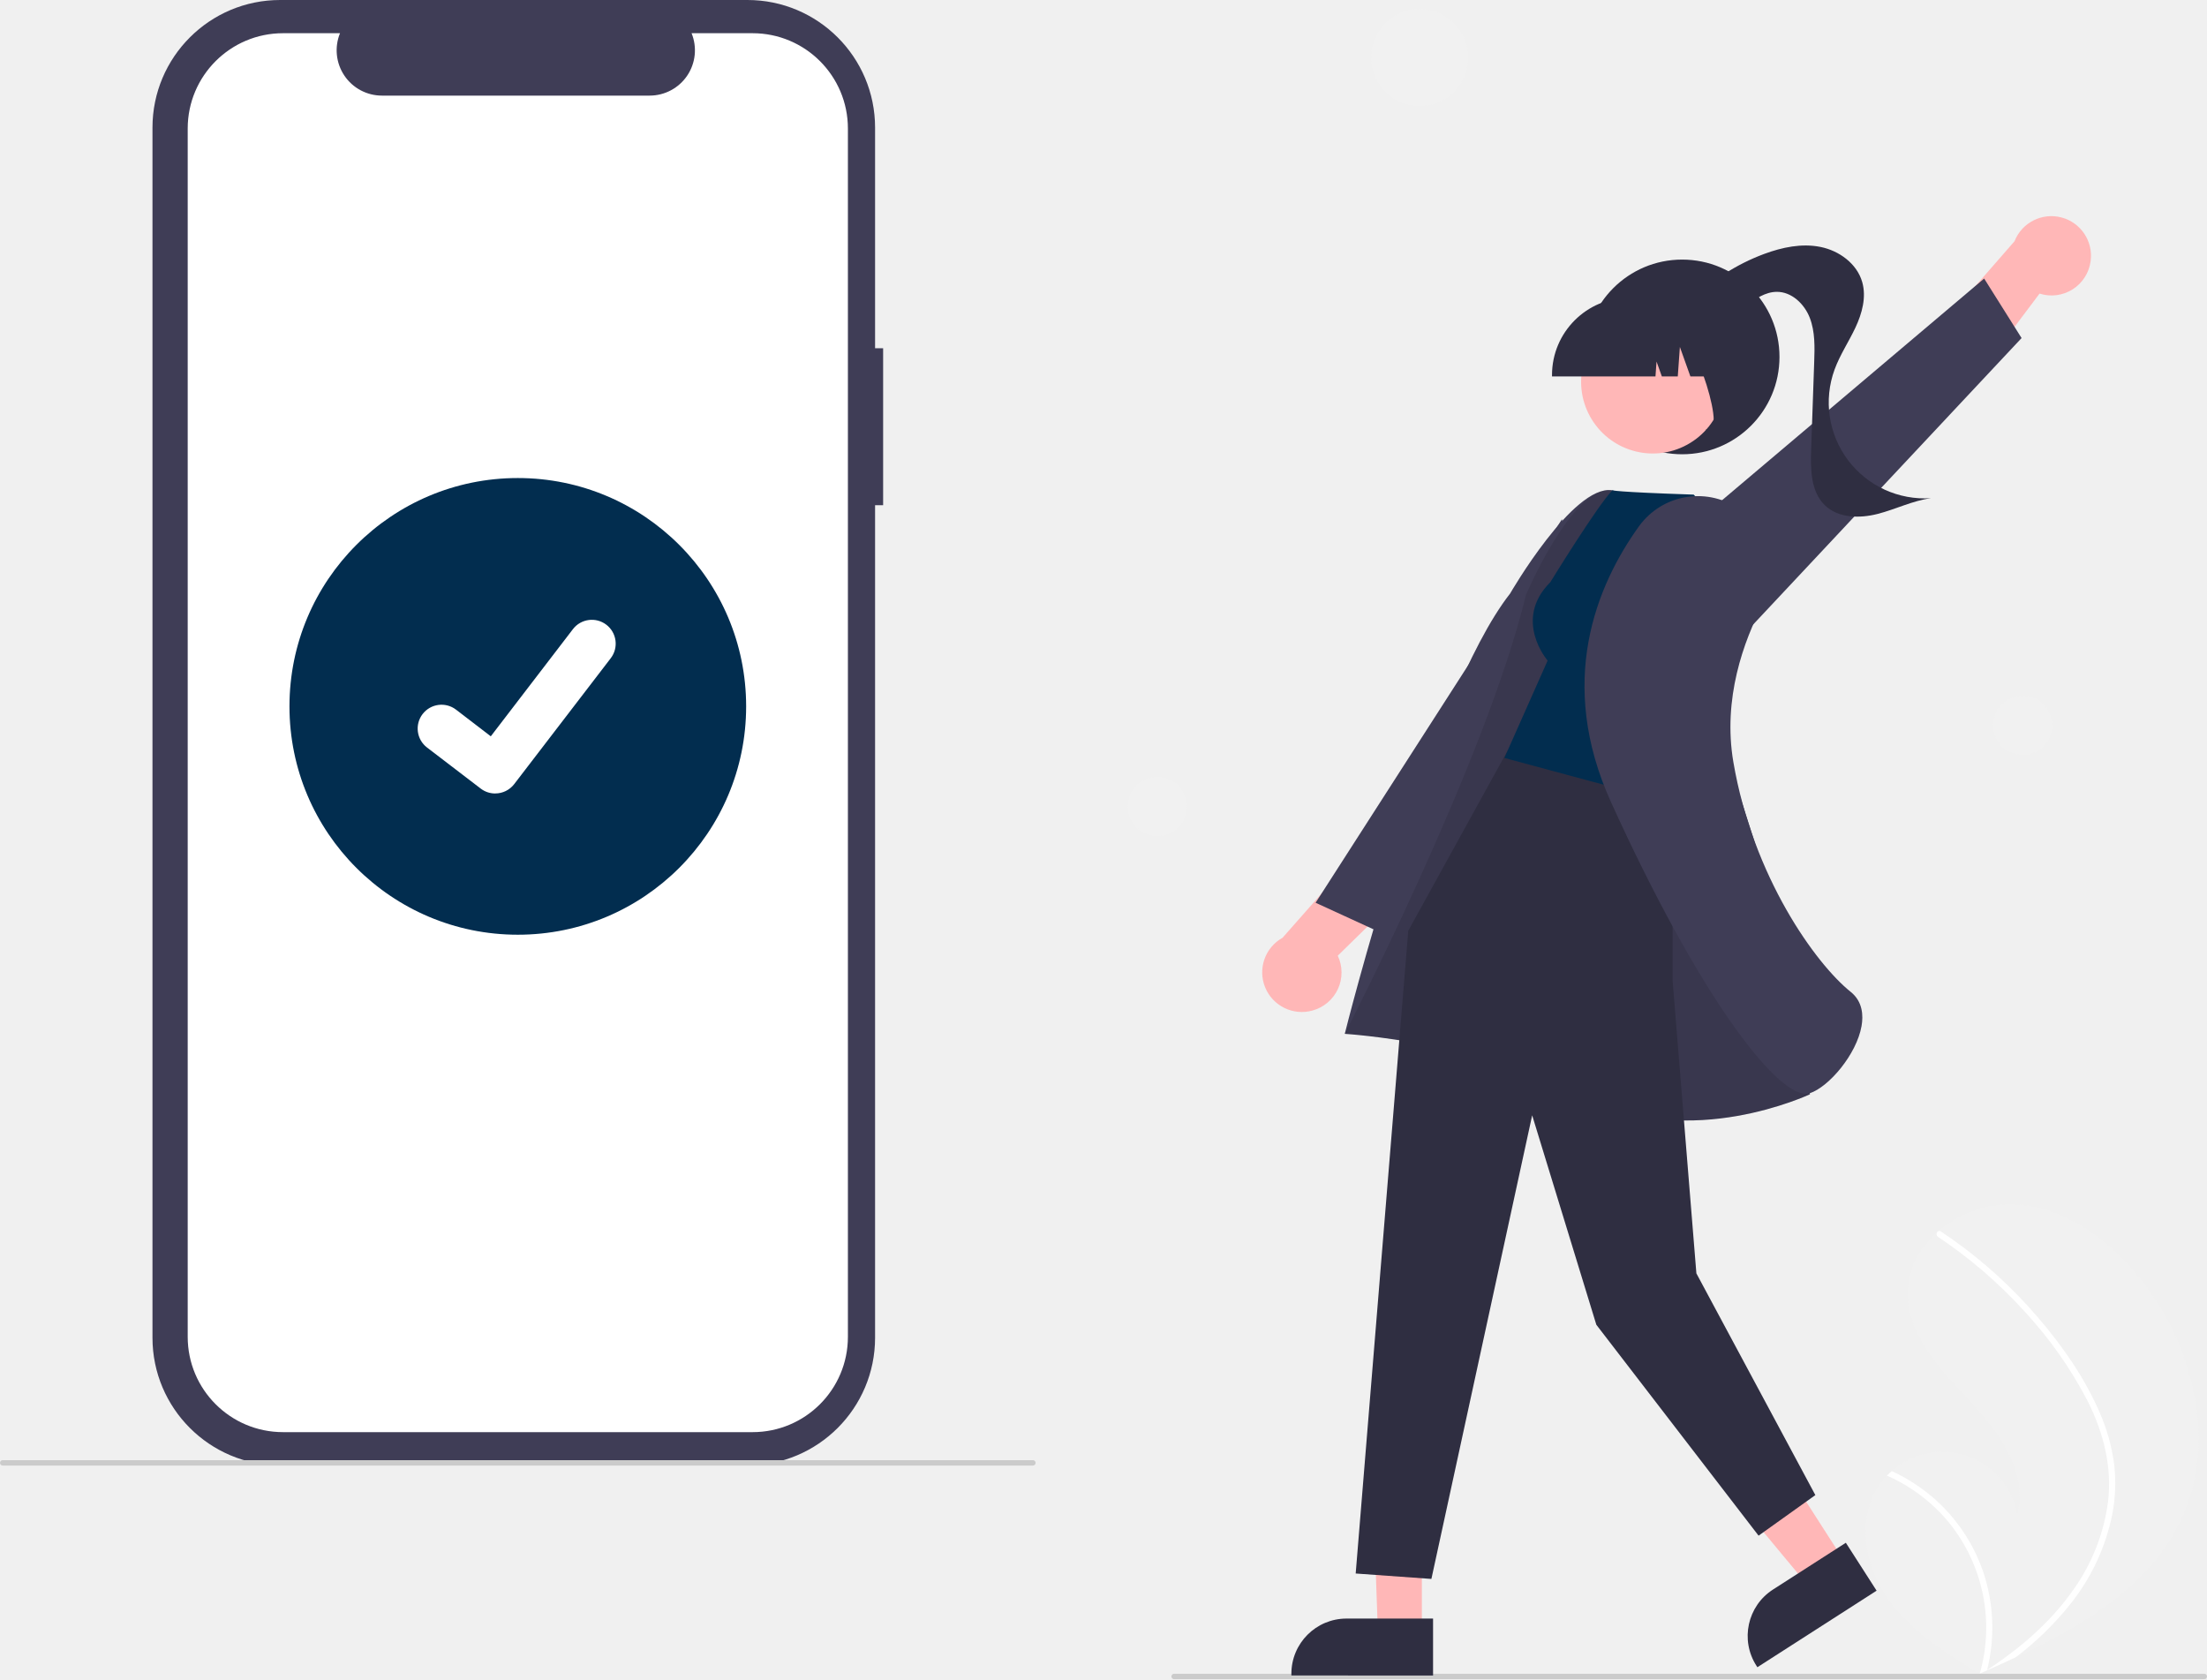
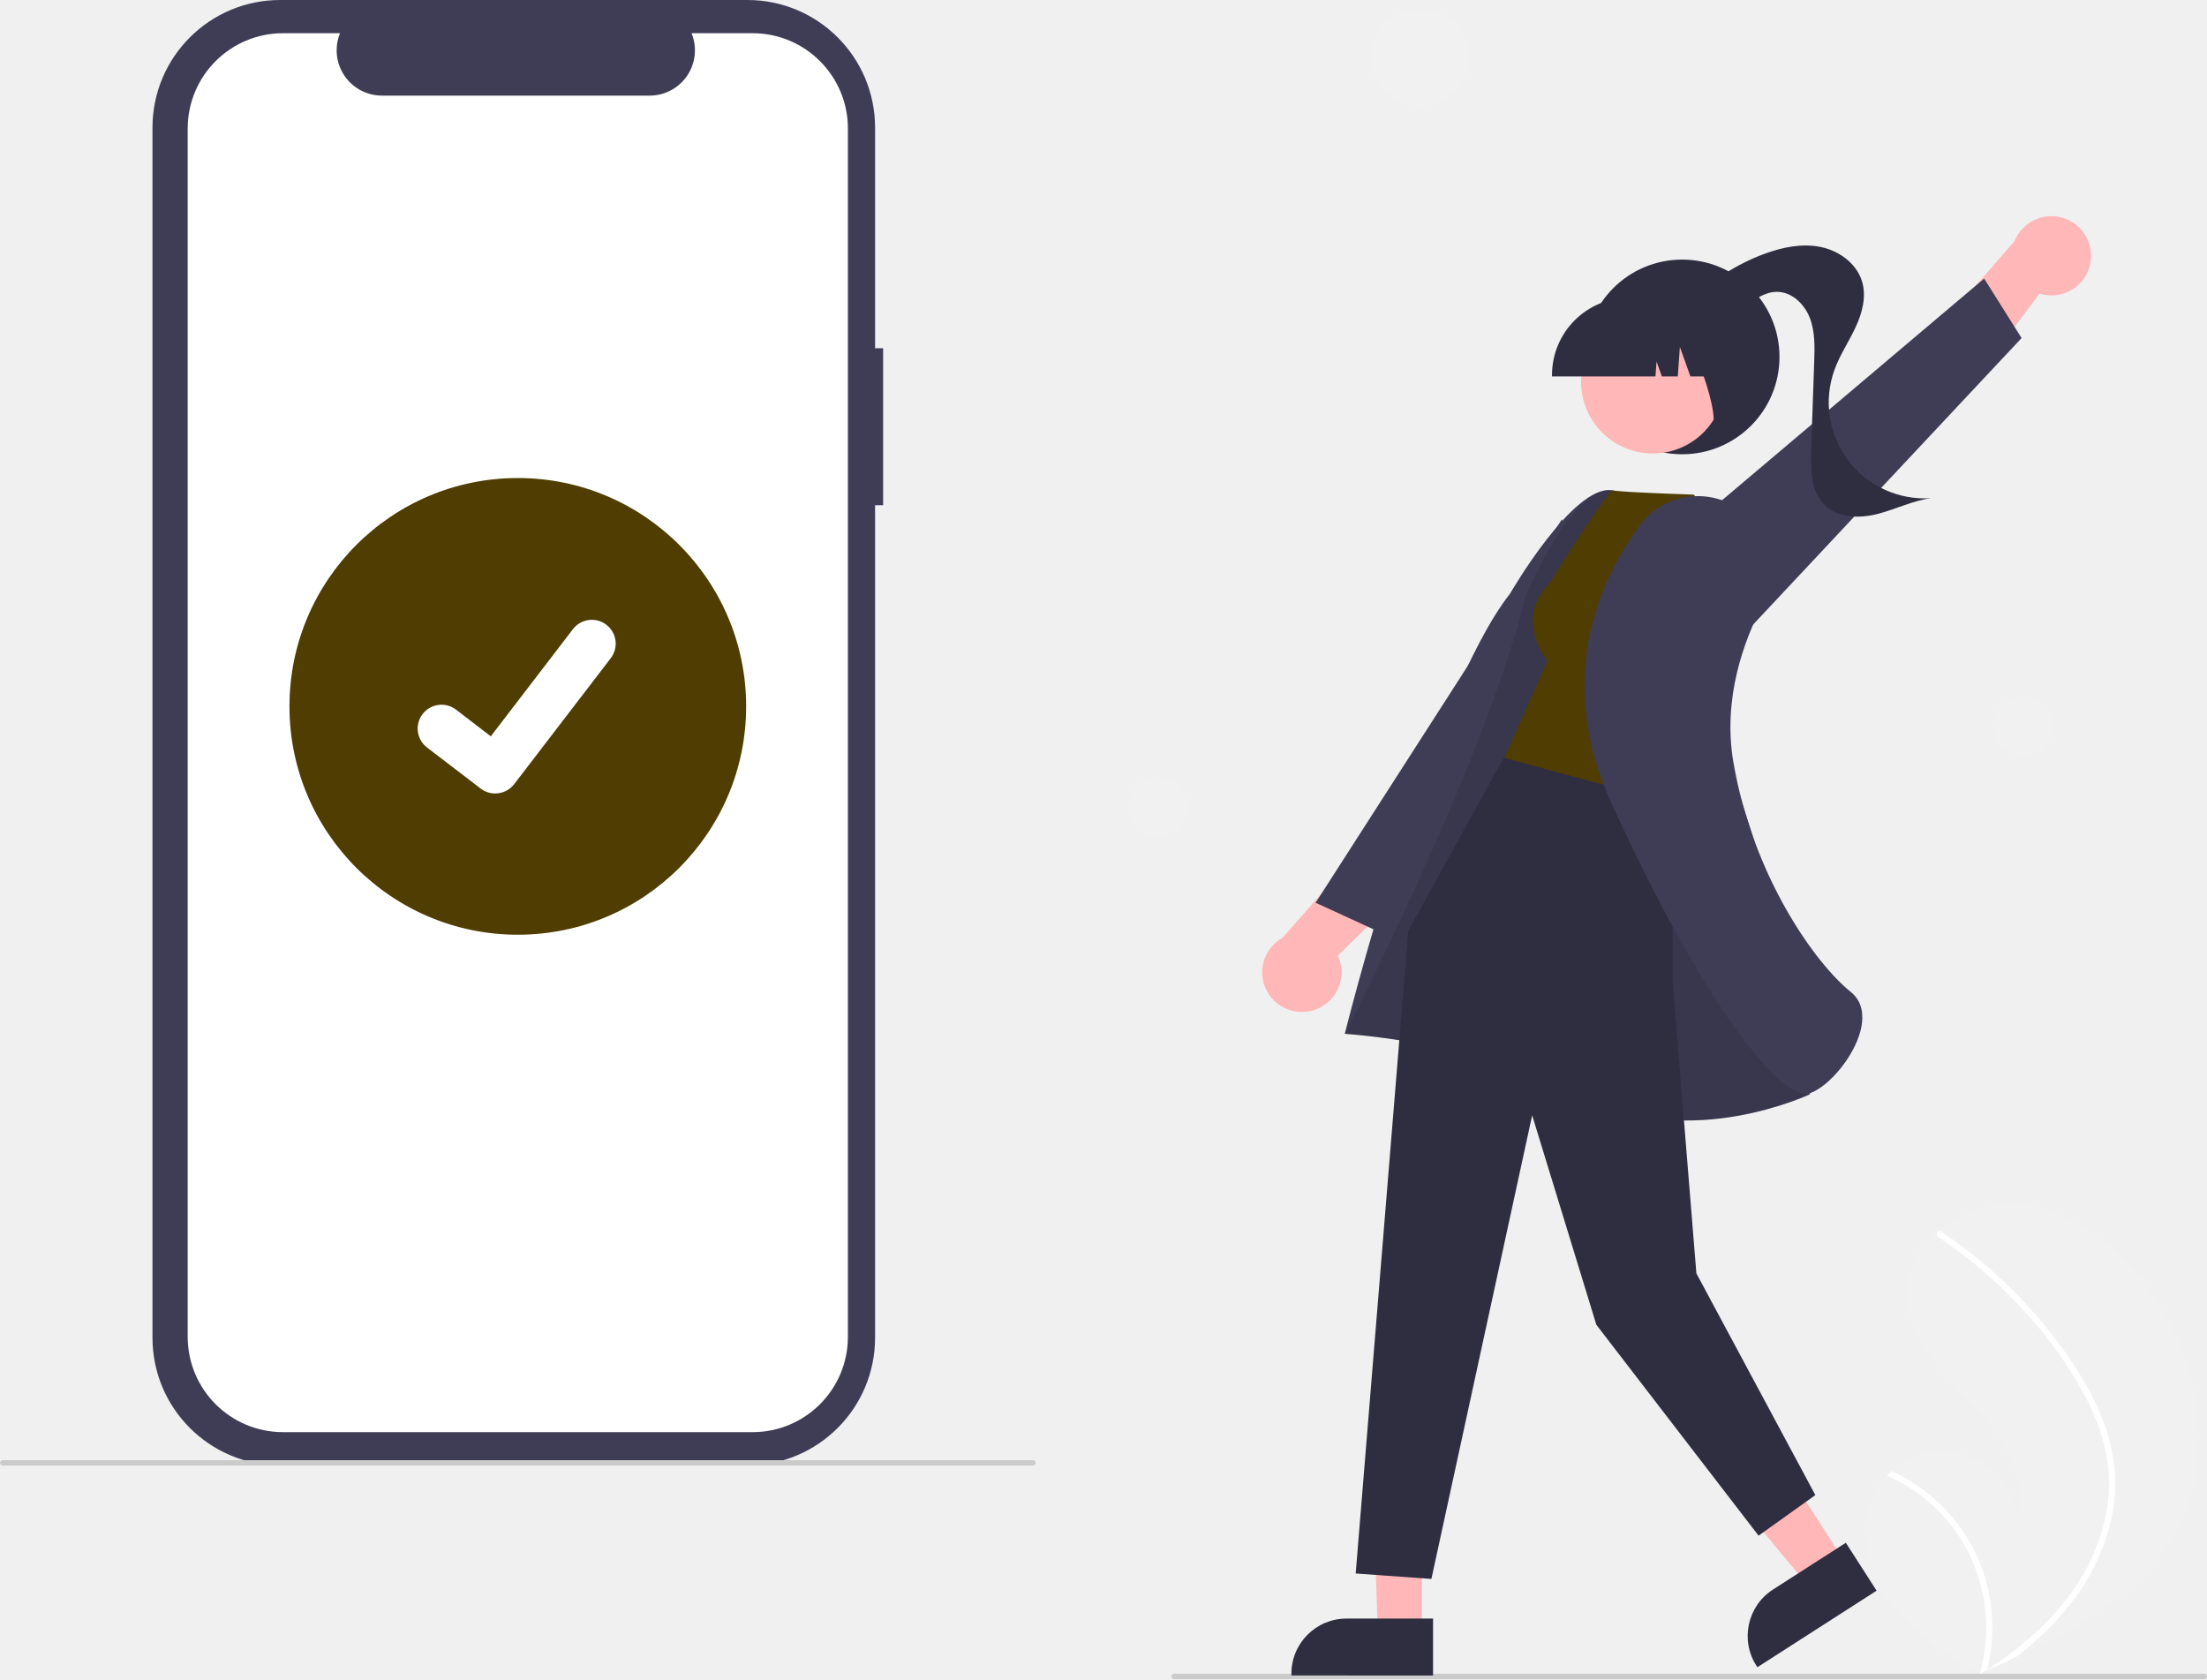
<svg xmlns="http://www.w3.org/2000/svg" data-name="Layer 1" width="816.215" height="621" viewBox="0 0 816.215 621">
  <path d="M518.501,268.281h-2.978V186.711A47.211,47.211,0,0,0,468.313,139.5H295.495a47.211,47.211,0,0,0-47.211,47.211V634.212a47.211,47.211,0,0,0,47.211,47.211H468.312a47.211,47.211,0,0,0,47.211-47.211v-307.868h2.978Z" transform="translate(-191.8923 -139.5)" fill="#3f3d56" />
  <path d="M470.217,151.783H447.659A16.75,16.75,0,0,1,432.15,174.859H333.145a16.75,16.75,0,0,1-15.508-23.076H296.567A35.256,35.256,0,0,0,261.311,187.039V633.884a35.256,35.256,0,0,0,35.256,35.256H470.217a35.256,35.256,0,0,0,35.256-35.256h0V187.039A35.256,35.256,0,0,0,470.217,151.783Z" transform="translate(-191.8923 -139.5)" fill="#fff" />
  <path d="M573.892,681.5h-381a1,1,0,0,1,0-2h381a1,1,0,0,1,0,2Z" transform="translate(-191.8923 -139.5)" fill="#cbcbcb" />
-   <circle id="baf12095-0797-4180-a98d-6422936d747a" data-name="Ellipse 44" cx="191.5" cy="261.234" r="84.446" fill="#022d4f" />
+   <circle id="baf12095-0797-4180-a98d-6422936d747a" data-name="Ellipse 44" cx="191.5" cy="261.234" r="84.446" fill="#4f3d02" />
  <path id="b582f34e-fd02-4670-b1d8-d23f069ed737-424" data-name="Path 395" d="M375.024,432.947a8.758,8.758,0,0,1-5.269-1.751l-.094-.071-19.846-15.182a8.819,8.819,0,1,1,10.732-13.998l12.855,9.858L403.778,372.174a8.816,8.816,0,0,1,12.36-1.633l.003.002-.189.262.194-.262a8.826,8.826,0,0,1,1.631,12.362l-35.729,46.592a8.821,8.821,0,0,1-7.015,3.439Z" transform="translate(-191.8923 -139.5)" fill="#fff" />
  <path d="M886.137,689.8a26.263,26.263,0,0,1,3.606-4.595c.565-.586,1.16-1.137,1.774-1.674a28.142,28.142,0,0,1,46.402,16.007c4.124-15.252-6.612-30.276-17.406-41.816-10.8-11.536-23.143-24.191-23.081-39.998.03-8.796,4.333-16.643,10.829-22.46.2-.176.401-.352.605-.522a41.071,41.071,0,0,1,28.288-9.858c19.199,1.028,35.963,13.932,47.605,29.238,18.739,24.627,26.95,59.197,13.832,87.231-11.539,24.656-36.149,39.298-61.265,51.069q-5.261,2.466-10.501,4.783c-.023.006-.048.023-.071.029-.168.074-.336.148-.494.224-.721.318-1.442.636-2.157.95l.331.216,1.033.669c-.358-.217-.712-.427-1.07-.644-.107-.066-.219-.127-.325-.193-12.336-7.402-24.843-15.232-33.365-26.788C881.867,719.67,878.313,702.484,886.137,689.8Z" transform="translate(-191.8923 -139.5)" fill="#f1f1f1" />
  <path d="M968.44,661.936a69.818,69.818,0,0,1,5.376,19.53,60.624,60.624,0,0,1-.731,18.012,77.675,77.675,0,0,1-15.577,33.322,111.792,111.792,0,0,1-20.182,19.62q-5.26,2.466-10.501,4.783c-.023.006-.048.023-.072.029-.168.074-.336.148-.494.224-.721.318-1.442.636-2.157.95l.331.216,1.033.669c-.358-.217-.712-.427-1.07-.644-.106-.066-.219-.127-.325-.193a61.796,61.796,0,0,0-11.207-55.647A62.325,62.325,0,0,0,889.743,685.205c.564-.586,1.16-1.137,1.774-1.674a64.619,64.619,0,0,1,9.904,5.655,63.317,63.317,0,0,1,23.959,31.74,64.735,64.735,0,0,1,1.405,36.188c.619-.405,1.241-.82,1.845-1.234,11.492-7.75,22.083-17.057,30.061-28.471a72.261,72.261,0,0,0,12.822-32.585c1.529-12.834-1.682-25.454-7.412-36.905a151.257,151.257,0,0,0-23.696-33.67,171.872,171.872,0,0,0-31.776-27.322,1.236,1.236,0,0,1-.366-1.664,1.051,1.051,0,0,1,.605-.522.915.915,0,0,1,.78.158c1.44.961,2.868,1.931,4.279,2.929a173.822,173.822,0,0,1,31.765,29.016C954.721,637.4,962.94,649.126,968.44,661.936Z" transform="translate(-191.8923 -139.5)" fill="#fff" />
  <circle id="ae2e9f9a-ed63-4994-961d-af4fbb6f5199" data-name="Ellipse 44" cx="525.042" cy="21.276" r="17.934" fill="#f1f1f1" />
  <circle id="b777be60-18da-4893-88a8-55a275d98bc2" data-name="Ellipse 44" cx="748.042" cy="268.276" r="10.934" fill="#f1f1f1" />
  <circle id="a703acd2-aa23-4bff-9a86-75b7d9a928c1" data-name="Ellipse 44" cx="428.042" cy="298.276" r="10.934" fill="#f1f1f1" />
  <path d="M626.108,760.5h381a1,1,0,1,0,0-2h-381a1,1,0,0,0,0,2Z" transform="translate(-191.8923 -139.5)" fill="#cbcbcb" />
  <path d="M965.062,236.135a14.652,14.652,0,0,0-28.137-7.426l-30.917,35.444,9.072,25.337,31.093-41.415A14.573,14.573,0,0,0,965.062,236.135Z" transform="translate(-191.8923 -139.5)" fill="#ffb7b7" />
  <polygon points="645.013 234.549 747.642 125.02 733.799 103.012 605.076 211.876 645.013 234.549" fill="#3f3d56" />
  <circle cx="622.108" cy="132" r="36" fill="#2f2e41" />
  <path d="M816.894,251.163A75.485,75.485,0,0,1,844.357,233.404c6.639-2.459,13.865-3.979,20.805-2.582,6.941,1.397,13.504,6.198,15.44,13.008,1.583,5.568-.052,11.564-2.509,16.806-2.457,5.242-5.738,10.102-7.725,15.54a35.468,35.468,0,0,0,35.689,47.562c-6.819.914-13.105,4.119-19.771,5.825-6.666,1.706-14.533,1.59-19.486-3.185-5.241-5.052-5.346-13.267-5.093-20.542q.565-16.222,1.13-32.445c.192-5.515.356-11.208-1.633-16.356-1.989-5.148-6.716-9.656-12.235-9.609-4.183.035-7.885,2.569-11.239,5.068-3.354,2.499-6.905,5.165-11.071,5.536-4.166.372-8.923-2.711-8.611-6.882Z" transform="translate(-191.8923 -139.5)" fill="#2f2e41" />
  <path d="M677.269,513.223a14.652,14.652,0,0,1-11.039-26.925l31.101-35.284,26.305,5.683-36.997,36.238a14.573,14.573,0,0,1-9.369,20.287Z" transform="translate(-191.8923 -139.5)" fill="#ffb7b7" />
  <polygon points="587.698 247.405 510.183 344.705 486.555 333.857 577.665 192.012 587.698 247.405" fill="#3f3d56" />
  <polygon points="525.848 541.211 507.374 540.921 509.596 603.887 525.845 603.887 525.848 541.211" fill="#ffb7b7" />
  <path d="M721.882,738.082l-32.001-.001h-.001A20.395,20.395,0,0,0,669.486,758.474v.663l52.395.002Z" transform="translate(-191.8923 -139.5)" fill="#2f2e41" />
  <polygon points="648.165 524.511 627.984 537.467 668.352 586.032 682.026 577.253 648.165 524.511" fill="#ffb7b7" />
  <path d="M874.54,710.049,847.611,727.338l-.001.001a20.395,20.395,0,0,0-6.143,28.179l.358.558,44.091-28.307Z" transform="translate(-191.8923 -139.5)" fill="#2f2e41" />
  <path d="M847.247,471.74s-44.84-148.927-59.25-150.94-37.628,38.213-37.628,38.213c-30.103,38.408-61.144,162.821-61.144,162.821s51.747,3.238,89.573,23.363,82.468-1.019,82.468-1.019Z" transform="translate(-191.8923 -139.5)" fill="#3f3d56" />
  <path d="M847.247,471.74s-44.84-148.927-59.25-150.94-31.731,38.621-31.731,38.621c-15,62-67.041,162.413-67.041,162.413s51.747,3.238,89.573,23.363,82.468-1.019,82.468-1.019Z" transform="translate(-191.8923 -139.5)" opacity="0.1" style="isolation:isolate" />
  <polygon points="618.567 287.682 618.567 362.517 627.374 470.921 671.374 552.921 650.374 567.921 590.374 489.921 566.643 412.472 529.374 583.921 501.374 581.921 520.82 344.21 557.721 277.3 618.567 287.682" fill="#2f2e41" />
-   <path d="M765.25,354.8c-14,14-1,29-1,29l-16,36,63,17,22.016-98.378-15-16c-30-1-30.016-1.622-30.016-1.622C782.994,325.944,765.25,354.8,765.25,354.8Z" transform="translate(-191.8923 -139.5)" fill="#022d4f" />
+   <path d="M765.25,354.8c-14,14-1,29-1,29l-16,36,63,17,22.016-98.378-15-16c-30-1-30.016-1.622-30.016-1.622C782.994,325.944,765.25,354.8,765.25,354.8Z" transform="translate(-191.8923 -139.5)" fill="#4f3d02" />
  <path d="M835.803,328.23a26.884,26.884,0,0,0-37.777,5.913c-15.838,22.052-30.482,57.661-10.305,102.072,32.399,71.31,60.593,107.814,72.055,107.811a4.56,4.56,0,0,0,1.473-.231c7.055-2.394,17.256-14.332,19.103-24.853.661-3.766.504-9.011-4-12.612-12.936-10.346-36.158-42.562-43.402-84.964-4.003-23.43,3.76-44.772,10.978-58.55a26.879,26.879,0,0,0-7.777-34.329h0Z" transform="translate(-191.8923 -139.5)" fill="#3f3d56" />
  <circle cx="803.14" cy="280.711" r="26.5" transform="translate(-228.1167 280.1343) rotate(-28.6632)" fill="#ffb7b7" />
  <path d="M765.872,278.707h38.266l.393-5.494,1.962,5.494h5.892l.778-10.889,3.889,10.889h11.401v-.539a28.624,28.624,0,0,0-28.592-28.592h-5.395A28.624,28.624,0,0,0,765.872,278.168Z" transform="translate(-191.8923 -139.5)" fill="#2f2e41" />
  <path d="M822.67,298.454,839,293.156V253.5H808.156l.764.762C819.544,264.873,831.36,302.519,822.67,298.454Z" transform="translate(-191.8923 -139.5)" fill="#2f2e41" />
</svg>
